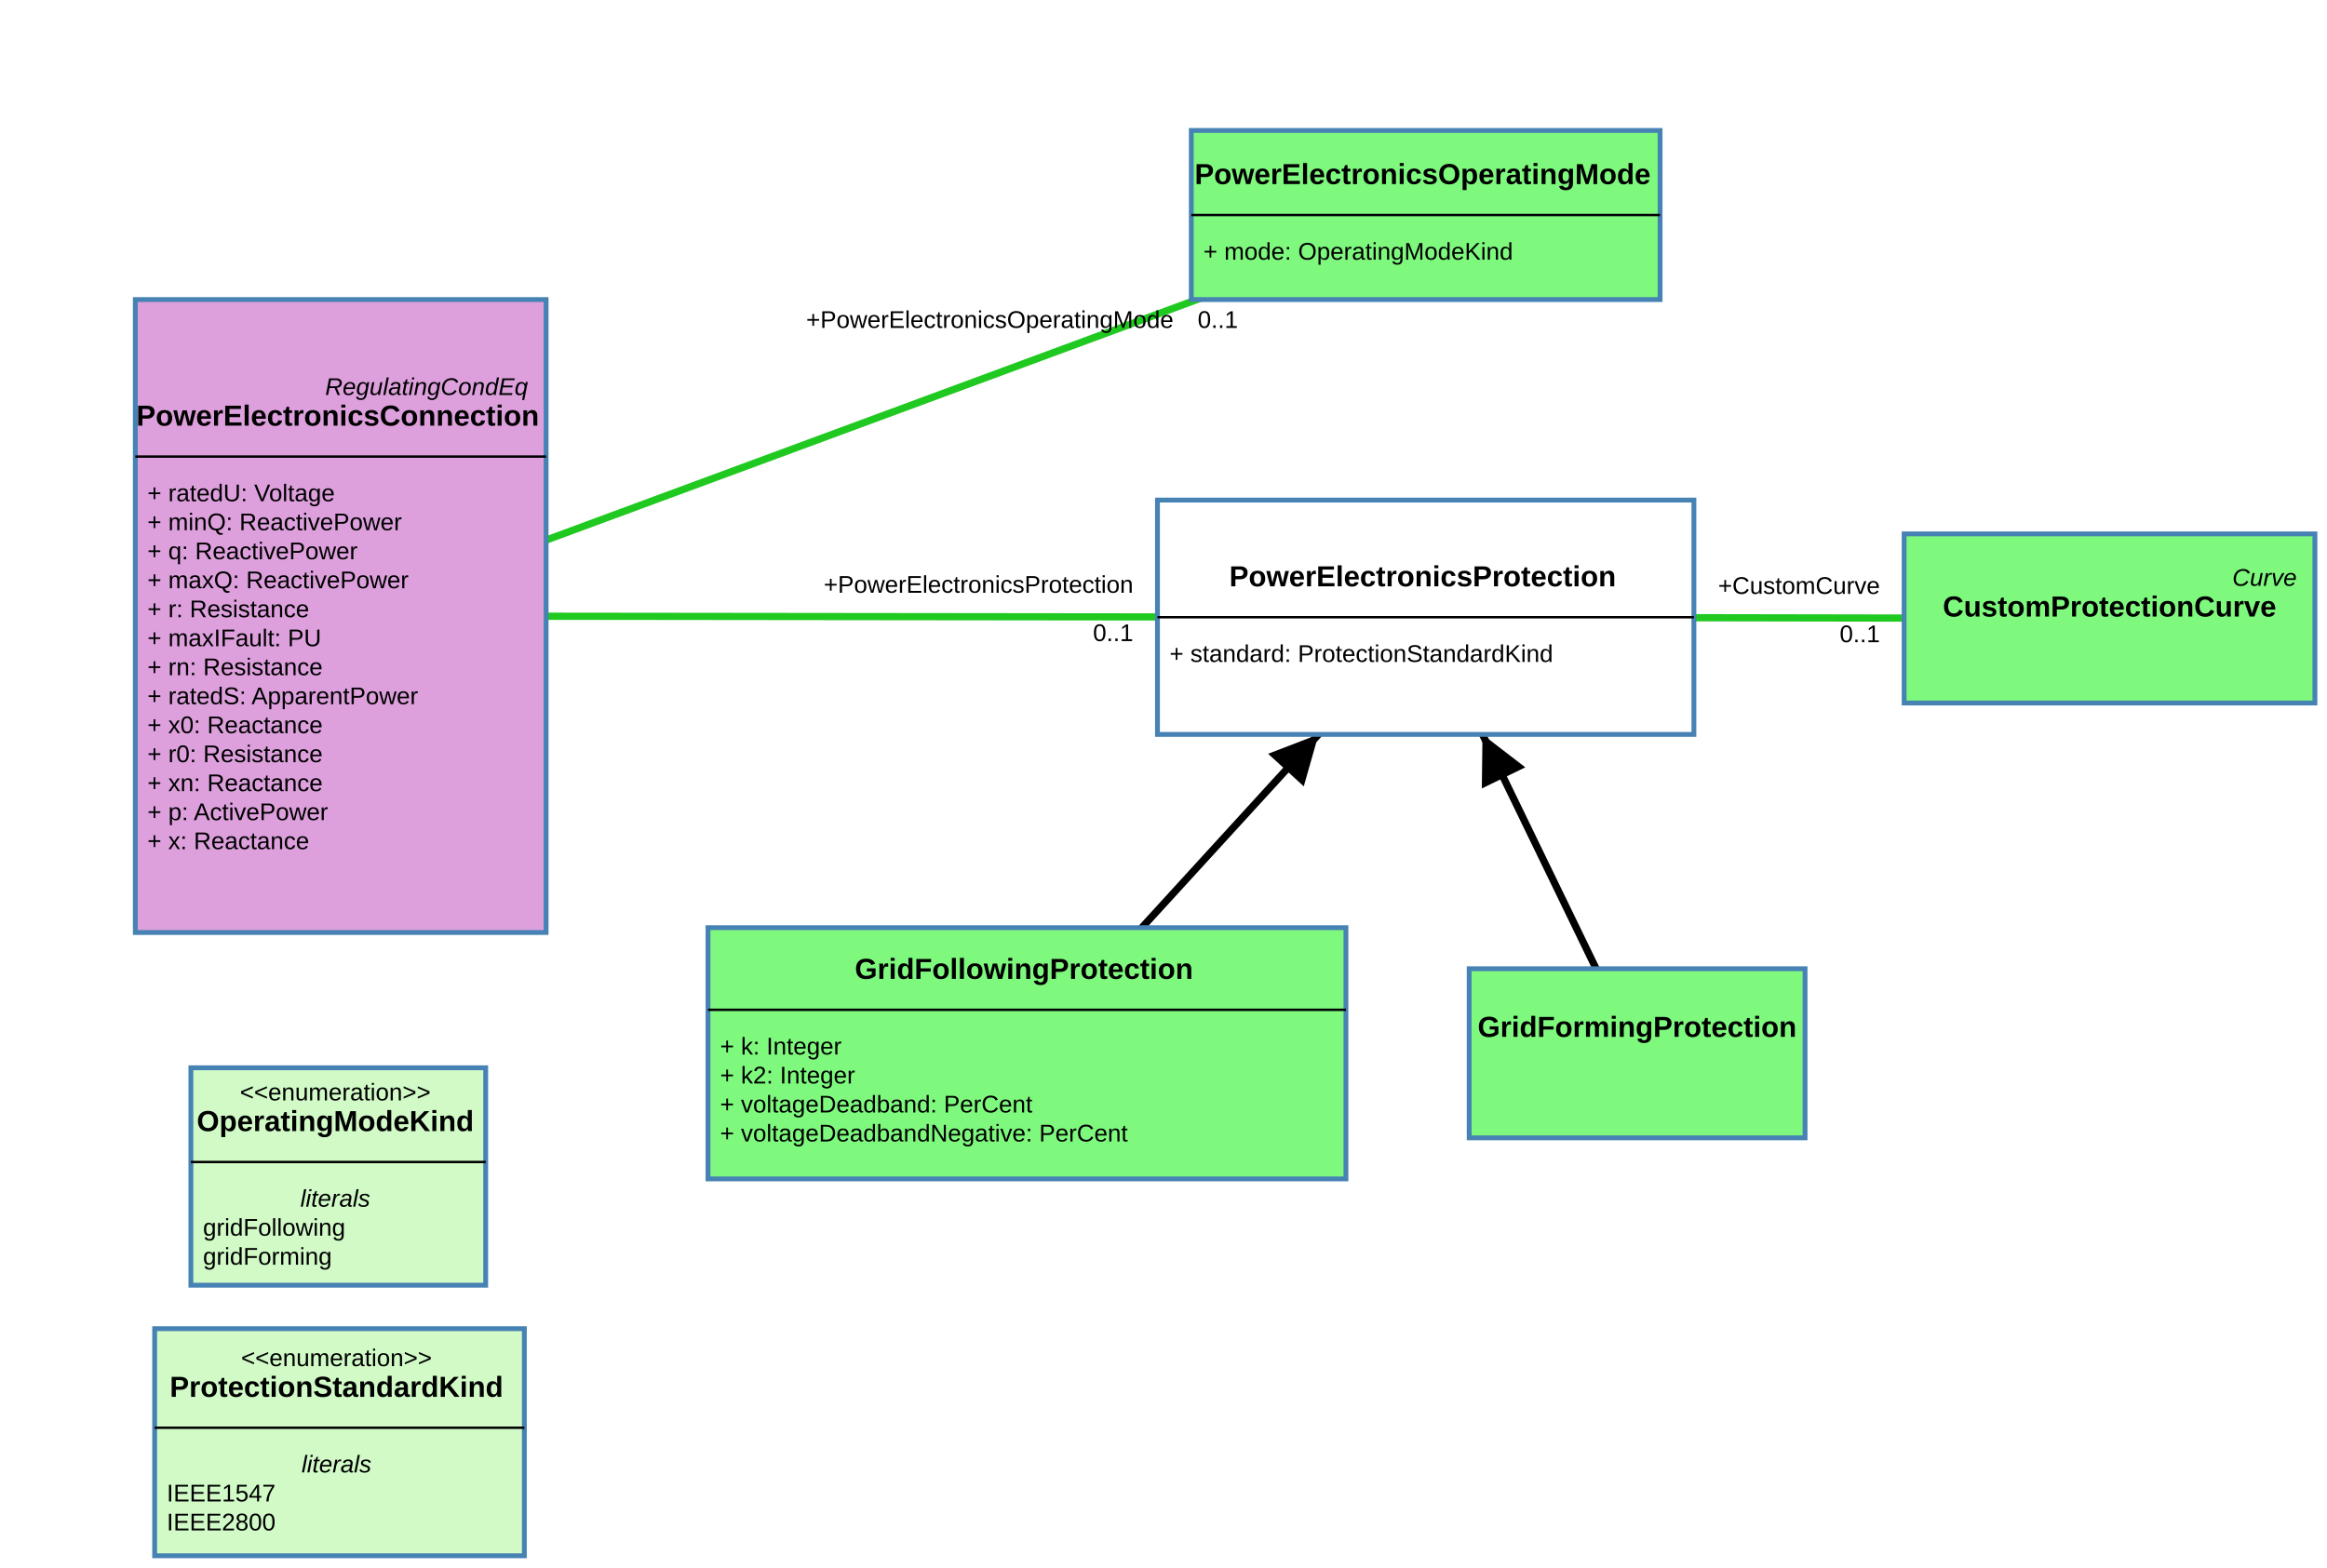
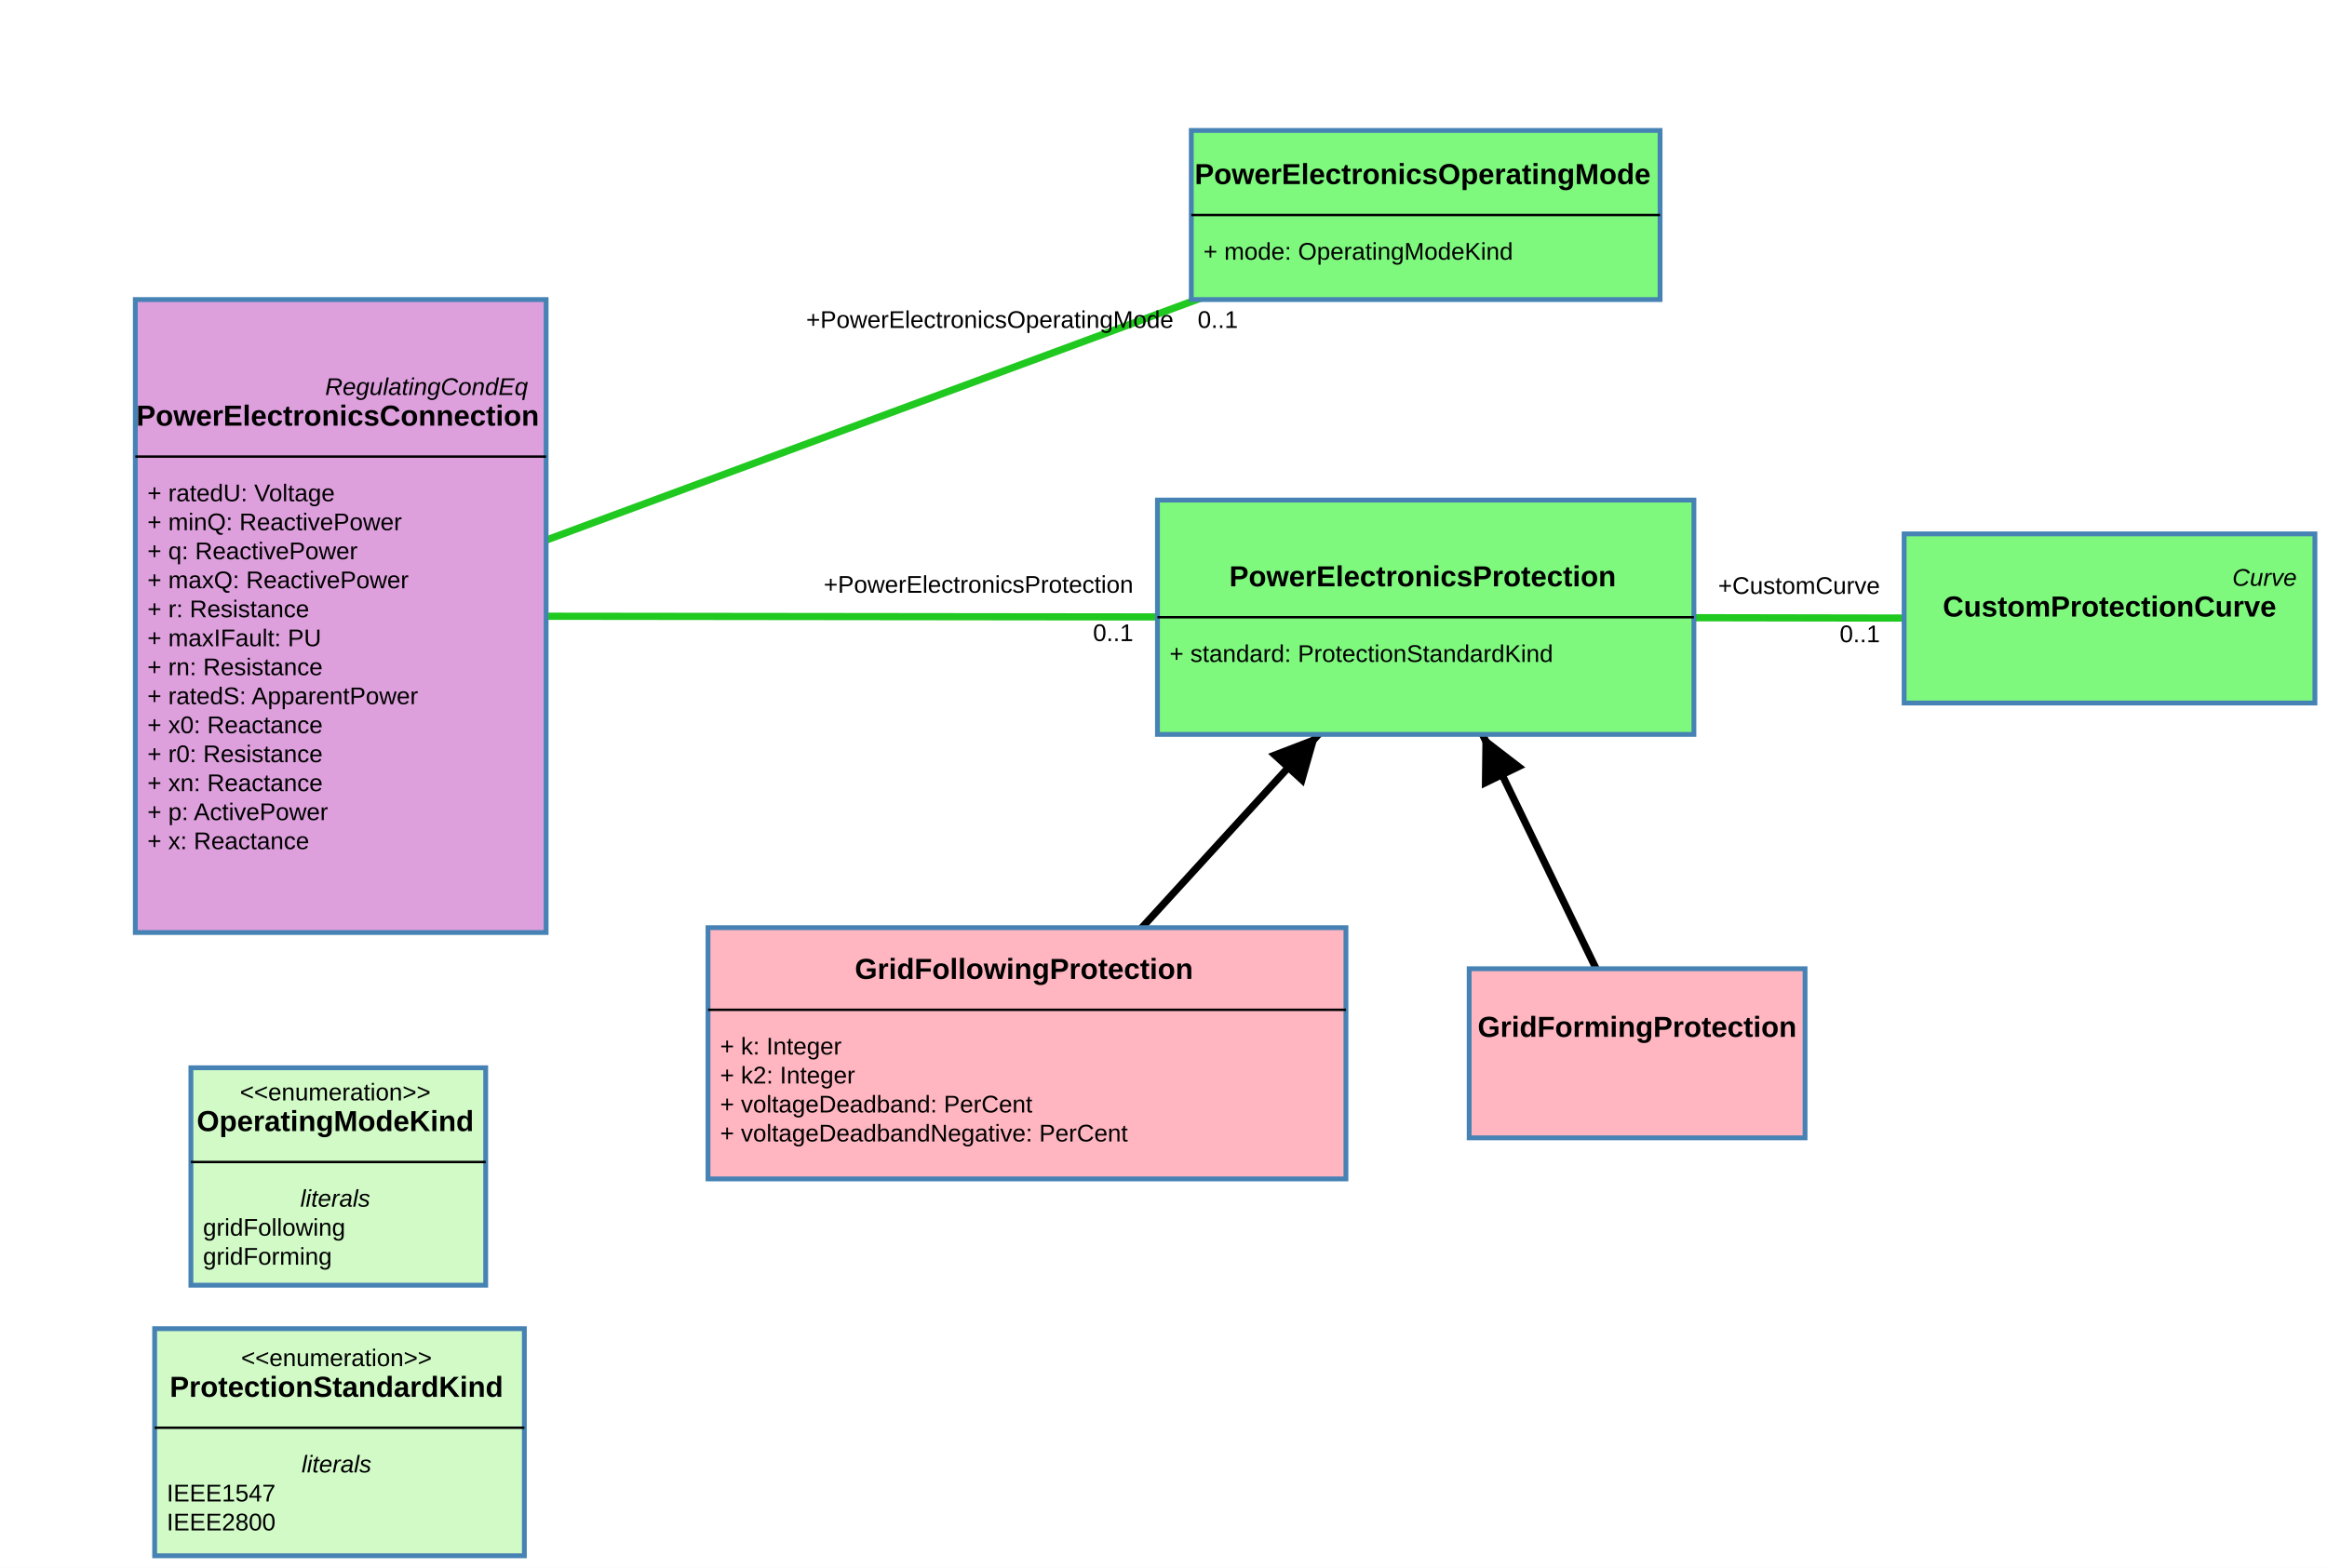
<svg xmlns="http://www.w3.org/2000/svg" width="963" height="649" style="-webkit-tap-highlight-color: rgba(0, 0, 0, 0);">
  <rect width="100%" height="100%" fill="white" />
  <g class="zoom-group">
    <defs>
      <marker id="arrowhead" viewBox="-0 -5 10 10" refX="5" refY="0" orient="auto" markerWidth="10" markerHeight="10" xoverflow="visible">
        <path d="M 0,-5 L 10 ,0 L 0,5" fill="black" style="stroke: none;" />
      </marker>
    </defs>
    <line class="link" x1="590" y1="255.5" x2="141" y2="255" stroke="#20C920" stroke-width="3" />
    <line class="link" x1="677.5" y1="436" x2="590" y2="255.5" stroke="#000000" stroke-width="3" marker-end="url(#arrowhead)" />
    <line class="link" x1="425" y1="436" x2="590" y2="255.5" stroke="#000000" stroke-width="3" marker-end="url(#arrowhead)" />
    <line class="link" x1="590" y1="89" x2="141" y2="255" stroke="#20C920" stroke-width="3" />
    <line class="link" x1="590" y1="255.5" x2="873" y2="256" stroke="#20C920" stroke-width="3" />
    <line class="arrow" x2="617.873" y2="312.998" x1="677.5" y1="436" stroke="#000000" stroke-width="2" marker-end="url(#arrowhead)" />
    <line class="arrow" x2="538.918" y2="311.381" x1="425" y1="436" stroke="#000000" stroke-width="2" marker-end="url(#arrowhead)" />
    <g class="draggable" transform="translate(56, 124)">
      <rect class="box" width="170" height="262" style="fill: #DDA0DD; stroke: steelblue; stroke-width: 2px; cursor: move;" />
      <text x="0" y="0" text-anchor="start" font-size="10px">
        <tspan x="165" y="36" dy=".35em" text-anchor="end" style="font-family: Arial, sans-serif; font-weight: 400; font-style: italic; fill: black; font-size: 10px; pointer-events: none;">RegulatingCondEq</tspan>
        <tspan x="85" y="48" dy=".35em" text-anchor="middle" style="font-family: Arial, sans-serif; font-weight: 700; font-style: normal; fill: black; font-size: 12px; pointer-events: none;">PowerElectronicsConnection</tspan>
        <tspan x="5" y="80" dy=".35em" text-anchor="start" style="font-family: Arial, sans-serif; font-weight: 400; font-style: normal; fill: black; font-size: 10px; pointer-events: none;">+   ratedU: Voltage</tspan>
        <tspan x="5" y="92" dy=".35em" text-anchor="start" style="font-family: Arial, sans-serif; font-weight: 400; font-style: normal; fill: black; font-size: 10px; pointer-events: none;">+   minQ: ReactivePower</tspan>
        <tspan x="5" y="104" dy=".35em" text-anchor="start" style="font-family: Arial, sans-serif; font-weight: 400; font-style: normal; fill: black; font-size: 10px; pointer-events: none;">+   q: ReactivePower</tspan>
        <tspan x="5" y="116" dy=".35em" text-anchor="start" style="font-family: Arial, sans-serif; font-weight: 400; font-style: normal; fill: black; font-size: 10px; pointer-events: none;">+   maxQ: ReactivePower</tspan>
        <tspan x="5" y="128" dy=".35em" text-anchor="start" style="font-family: Arial, sans-serif; font-weight: 400; font-style: normal; fill: black; font-size: 10px; pointer-events: none;">+   r: Resistance</tspan>
        <tspan x="5" y="140" dy=".35em" text-anchor="start" style="font-family: Arial, sans-serif; font-weight: 400; font-style: normal; fill: black; font-size: 10px; pointer-events: none;">+   maxIFault: PU</tspan>
        <tspan x="5" y="152" dy=".35em" text-anchor="start" style="font-family: Arial, sans-serif; font-weight: 400; font-style: normal; fill: black; font-size: 10px; pointer-events: none;">+   rn: Resistance</tspan>
        <tspan x="5" y="164" dy=".35em" text-anchor="start" style="font-family: Arial, sans-serif; font-weight: 400; font-style: normal; fill: black; font-size: 10px; pointer-events: none;">+   ratedS: ApparentPower</tspan>
        <tspan x="5" y="176" dy=".35em" text-anchor="start" style="font-family: Arial, sans-serif; font-weight: 400; font-style: normal; fill: black; font-size: 10px; pointer-events: none;">+   x0: Reactance</tspan>
        <tspan x="5" y="188" dy=".35em" text-anchor="start" style="font-family: Arial, sans-serif; font-weight: 400; font-style: normal; fill: black; font-size: 10px; pointer-events: none;">+   r0: Resistance</tspan>
        <tspan x="5" y="200" dy=".35em" text-anchor="start" style="font-family: Arial, sans-serif; font-weight: 400; font-style: normal; fill: black; font-size: 10px; pointer-events: none;">+   xn: Reactance</tspan>
        <tspan x="5" y="212" dy=".35em" text-anchor="start" style="font-family: Arial, sans-serif; font-weight: 400; font-style: normal; fill: black; font-size: 10px; pointer-events: none;">+   p: ActivePower</tspan>
        <tspan x="5" y="224" dy=".35em" text-anchor="start" style="font-family: Arial, sans-serif; font-weight: 400; font-style: normal; fill: black; font-size: 10px; pointer-events: none;">+   x: Reactance</tspan>
      </text>
      <line x1="0" x2="170" y1="65" y2="65" stroke="black" stroke-width="1" />
    </g>
    <g class="draggable" transform="translate(479, 207)">
-       <rect class="box" width="222" height="97" style="fill: #FFFFFF; stroke: steelblue; stroke-width: 2px; cursor: move;" />
+       <rect class="box" width="222" height="97" style="fill: #7EF97E; stroke: steelblue; stroke-width: 2px; cursor: move;" />
      <text x="0" y="0" text-anchor="start" font-size="10px">
        <tspan x="111" y="31.5" dy=".35em" text-anchor="middle" style="font-family: Arial, sans-serif; font-weight: 700; font-style: normal; fill: black; font-size: 12px; pointer-events: none;">PowerElectronicsProtection</tspan>
        <tspan x="5" y="63.5" dy=".35em" text-anchor="start" style="font-family: Arial, sans-serif; font-weight: 400; font-style: normal; fill: black; font-size: 10px; pointer-events: none;">+   standard: ProtectionStandardKind</tspan>
      </text>
      <line x1="0" x2="222" y1="48.5" y2="48.5" stroke="black" stroke-width="1" />
    </g>
    <g class="draggable" transform="translate(293, 384)">
-       <rect class="box" width="264" height="104" style="fill: #7EF97E; stroke: steelblue; stroke-width: 2px; cursor: move;" />
+       <rect class="box" width="264" height="104" style="fill: #FFB6C1; stroke: steelblue; stroke-width: 2px; cursor: move;" />
      <text x="0" y="0" text-anchor="start" font-size="10px">
        <tspan x="132" y="17" dy=".35em" text-anchor="middle" style="font-family: Arial, sans-serif; font-weight: 700; font-style: normal; fill: black; font-size: 12px; pointer-events: none;">GridFollowingProtection</tspan>
        <tspan x="5" y="49" dy=".35em" text-anchor="start" style="font-family: Arial, sans-serif; font-weight: 400; font-style: normal; fill: black; font-size: 10px; pointer-events: none;">+   k: Integer</tspan>
        <tspan x="5" y="61" dy=".35em" text-anchor="start" style="font-family: Arial, sans-serif; font-weight: 400; font-style: normal; fill: black; font-size: 10px; pointer-events: none;">+   k2: Integer</tspan>
        <tspan x="5" y="73" dy=".35em" text-anchor="start" style="font-family: Arial, sans-serif; font-weight: 400; font-style: normal; fill: black; font-size: 10px; pointer-events: none;">+   voltageDeadband: PerCent</tspan>
        <tspan x="5" y="85" dy=".35em" text-anchor="start" style="font-family: Arial, sans-serif; font-weight: 400; font-style: normal; fill: black; font-size: 10px; pointer-events: none;">+   voltageDeadbandNegative: PerCent</tspan>
      </text>
      <line x1="0" x2="264" y1="34" y2="34" stroke="black" stroke-width="1" />
    </g>
    <g class="draggable" transform="translate(608, 401)">
-       <rect class="box" width="139" height="70" style="fill: #7EF97E; stroke: steelblue; stroke-width: 2px; cursor: move;" />
+       <rect class="box" width="139" height="70" style="fill: #FFB6C1; stroke: steelblue; stroke-width: 2px; cursor: move;" />
      <text x="0" y="0" text-anchor="start" font-size="10px">
        <tspan x="69.5" y="24" dy=".35em" text-anchor="middle" style="font-family: Arial, sans-serif; font-weight: 700; font-style: normal; fill: black; font-size: 12px; pointer-events: none;">GridFormingProtection</tspan>
      </text>
    </g>
    <g class="draggable" transform="translate(493, 54)">
      <rect class="box" width="194" height="70" style="fill: #7EF97E; stroke: steelblue; stroke-width: 2px; cursor: move;" />
      <text x="0" y="0" text-anchor="start" font-size="10px">
        <tspan x="97" y="18" dy=".35em" text-anchor="middle" style="font-family: Arial, sans-serif; font-weight: 700; font-style: normal; fill: black; font-size: 12px; pointer-events: none;">PowerElectronicsOperatingMode</tspan>
        <tspan x="5" y="50" dy=".35em" text-anchor="start" style="font-family: Arial, sans-serif; font-weight: 400; font-style: normal; fill: black; font-size: 10px; pointer-events: none;">+   mode: OperatingModeKind</tspan>
      </text>
      <line x1="0" x2="194" y1="35" y2="35" stroke="black" stroke-width="1" />
    </g>
    <g class="draggable" transform="translate(64, 550)">
      <rect class="box" width="153" height="94" style="fill: #D1FAC7; stroke: steelblue; stroke-width: 2px; cursor: move;" />
      <text x="0" y="0" text-anchor="start" font-size="10px">
        <tspan x="76.5" y="12" dy=".35em" text-anchor="middle" style="font-family: Arial, sans-serif; font-weight: 400; font-style: normal; fill: black; font-size: 10px; pointer-events: none;">&lt;&lt;enumeration&gt;&gt;</tspan>
        <tspan x="76.5" y="24" dy=".35em" text-anchor="middle" style="font-family: Arial, sans-serif; font-weight: 700; font-style: normal; fill: black; font-size: 12px; pointer-events: none;">ProtectionStandardKind</tspan>
        <tspan x="76.5" y="56" dy=".35em" text-anchor="middle" style="font-family: Arial, sans-serif; font-weight: 400; font-style: italic; fill: black; font-size: 10px; pointer-events: none;">literals</tspan>
        <tspan x="5" y="68" dy=".35em" text-anchor="start" style="font-family: Arial, sans-serif; font-weight: 400; font-style: normal; fill: black; font-size: 10px; pointer-events: none;">IEEE1547</tspan>
        <tspan x="5" y="80" dy=".35em" text-anchor="start" style="font-family: Arial, sans-serif; font-weight: 400; font-style: normal; fill: black; font-size: 10px; pointer-events: none;">IEEE2800</tspan>
      </text>
      <line x1="0" x2="153" y1="41" y2="41" stroke="black" stroke-width="1" />
    </g>
    <g class="draggable" transform="translate(79, 442)">
      <rect class="box" width="122" height="90" style="fill: #D1FAC7; stroke: steelblue; stroke-width: 2px; cursor: move;" />
      <text x="0" y="0" text-anchor="start" font-size="10px">
        <tspan x="61" y="10" dy=".35em" text-anchor="middle" style="font-family: Arial, sans-serif; font-weight: 400; font-style: normal; fill: black; font-size: 10px; pointer-events: none;">&lt;&lt;enumeration&gt;&gt;</tspan>
        <tspan x="61" y="22" dy=".35em" text-anchor="middle" style="font-family: Arial, sans-serif; font-weight: 700; font-style: normal; fill: black; font-size: 12px; pointer-events: none;">OperatingModeKind</tspan>
        <tspan x="61" y="54" dy=".35em" text-anchor="middle" style="font-family: Arial, sans-serif; font-weight: 400; font-style: italic; fill: black; font-size: 10px; pointer-events: none;">literals</tspan>
        <tspan x="5" y="66" dy=".35em" text-anchor="start" style="font-family: Arial, sans-serif; font-weight: 400; font-style: normal; fill: black; font-size: 10px; pointer-events: none;">gridFollowing</tspan>
        <tspan x="5" y="78" dy=".35em" text-anchor="start" style="font-family: Arial, sans-serif; font-weight: 400; font-style: normal; fill: black; font-size: 10px; pointer-events: none;">gridForming</tspan>
      </text>
      <line x1="0" x2="122" y1="39" y2="39" stroke="black" stroke-width="1" />
    </g>
    <g class="draggable" transform="translate(788, 221)">
      <rect class="box" width="170" height="70" style="fill: #7EF97E; stroke: steelblue; stroke-width: 2px; cursor: move;" />
      <text x="0" y="0" text-anchor="start" font-size="10px">
        <tspan x="165" y="18" dy=".35em" text-anchor="end" style="font-family: Arial, sans-serif; font-weight: 400; font-style: italic; fill: black; font-size: 10px; pointer-events: none;">Curve</tspan>
        <tspan x="85" y="30" dy=".35em" text-anchor="middle" style="font-family: Arial, sans-serif; font-weight: 700; font-style: normal; fill: black; font-size: 12px; pointer-events: none;">CustomProtectionCurve</tspan>
      </text>
    </g>
    <text class="link-text-start-top" x="469" y="255.371" text-anchor="end" dy="-1em" style="font-family: Arial, sans-serif; font-size: 10px; fill: black;">+PowerElectronicsProtection</text>
    <text class="link-text-start-top" x="653.352" y="396.501" text-anchor="end" dy="-1em" style="font-family: Arial, sans-serif; font-size: 10px; fill: black;" />
    <text class="link-text-start-top" x="470.908" y="380.31" text-anchor="end" dy="-1em" style="font-family: Arial, sans-serif; font-size: 10px; fill: black;" />
    <text class="link-text-start-top" x="485.642" y="125.734" text-anchor="end" dy="1em" style="font-family: Arial, sans-serif; font-size: 10px; fill: black;">+PowerElectronicsOperatingMode</text>
    <text class="link-text-start-top" x="711" y="255.705" text-anchor="start" dy="-1em" style="font-family: Arial, sans-serif; font-size: 10px; fill: black;" />
    <text class="link-text-start-btm" x="469" y="255.371" dy="1em" text-anchor="end" style="font-family: Arial, sans-serif; font-size: 10px; fill: black;">0..1</text>
    <text class="link-text-start-btm" x="663.352" y="396.501" dy="-1em" text-anchor="start" style="font-family: Arial, sans-serif; font-size: 10px; fill: black;" />
    <text class="link-text-start-btm" x="480.908" y="380.31" dy="-1em" text-anchor="start" style="font-family: Arial, sans-serif; font-size: 10px; fill: black;" />
    <text class="link-text-start-btm" x="495.642" y="125.734" dy="1em" text-anchor="start" style="font-family: Arial, sans-serif; font-size: 10px; fill: black;">0..1</text>
    <text class="link-text-start-btm" x="711" y="255.705" dy="1em" text-anchor="start" style="font-family: Arial, sans-serif; font-size: 10px; fill: black;" />
    <text class="link-text-end-top" x="236" y="255.1" dy="-1em" text-anchor="start" style="font-family: Arial, sans-serif; font-size: 10px; fill: black;" />
    <text class="link-text-end-top" x="610.692" y="308.499" dy="1em" text-anchor="end" style="font-family: Arial, sans-serif; font-size: 10px; fill: black;" />
    <text class="link-text-end-top" x="537.291" y="307.69" dy="1em" text-anchor="end" style="font-family: Arial, sans-serif; font-size: 10px; fill: black;" />
    <text class="link-text-end-top" x="235.69" y="221.841" dy="-1em" text-anchor="start" style="font-family: Arial, sans-serif; font-size: 10px; fill: black;" />
    <text class="link-text-end-top" x="778" y="255.841" dy="-1em" text-anchor="end" style="font-family: Arial, sans-serif; font-size: 10px; fill: black;">+CustomCurve</text>
    <text class="link-text-end-btm" x="236" y="255.1" dy="1em" text-anchor="start" style="font-family: Arial, sans-serif; font-size: 10px; fill: black;" />
    <text class="link-text-end-btm" x="620.692" y="308.499" dy="1em" text-anchor="start" style="font-family: Arial, sans-serif; font-size: 10px; fill: black;" />
    <text class="link-text-end-btm" x="547.291" y="307.69" dy="1em" text-anchor="start" style="font-family: Arial, sans-serif; font-size: 10px; fill: black;" />
    <text class="link-text-end-btm" x="235.69" y="221.841" dy="1em" text-anchor="start" style="font-family: Arial, sans-serif; font-size: 10px; fill: black;" />
    <text class="link-text-end-btm" x="778" y="255.841" dy="1em" text-anchor="end" style="font-family: Arial, sans-serif; font-size: 10px; fill: black;">0..1</text>
  </g>
</svg>
